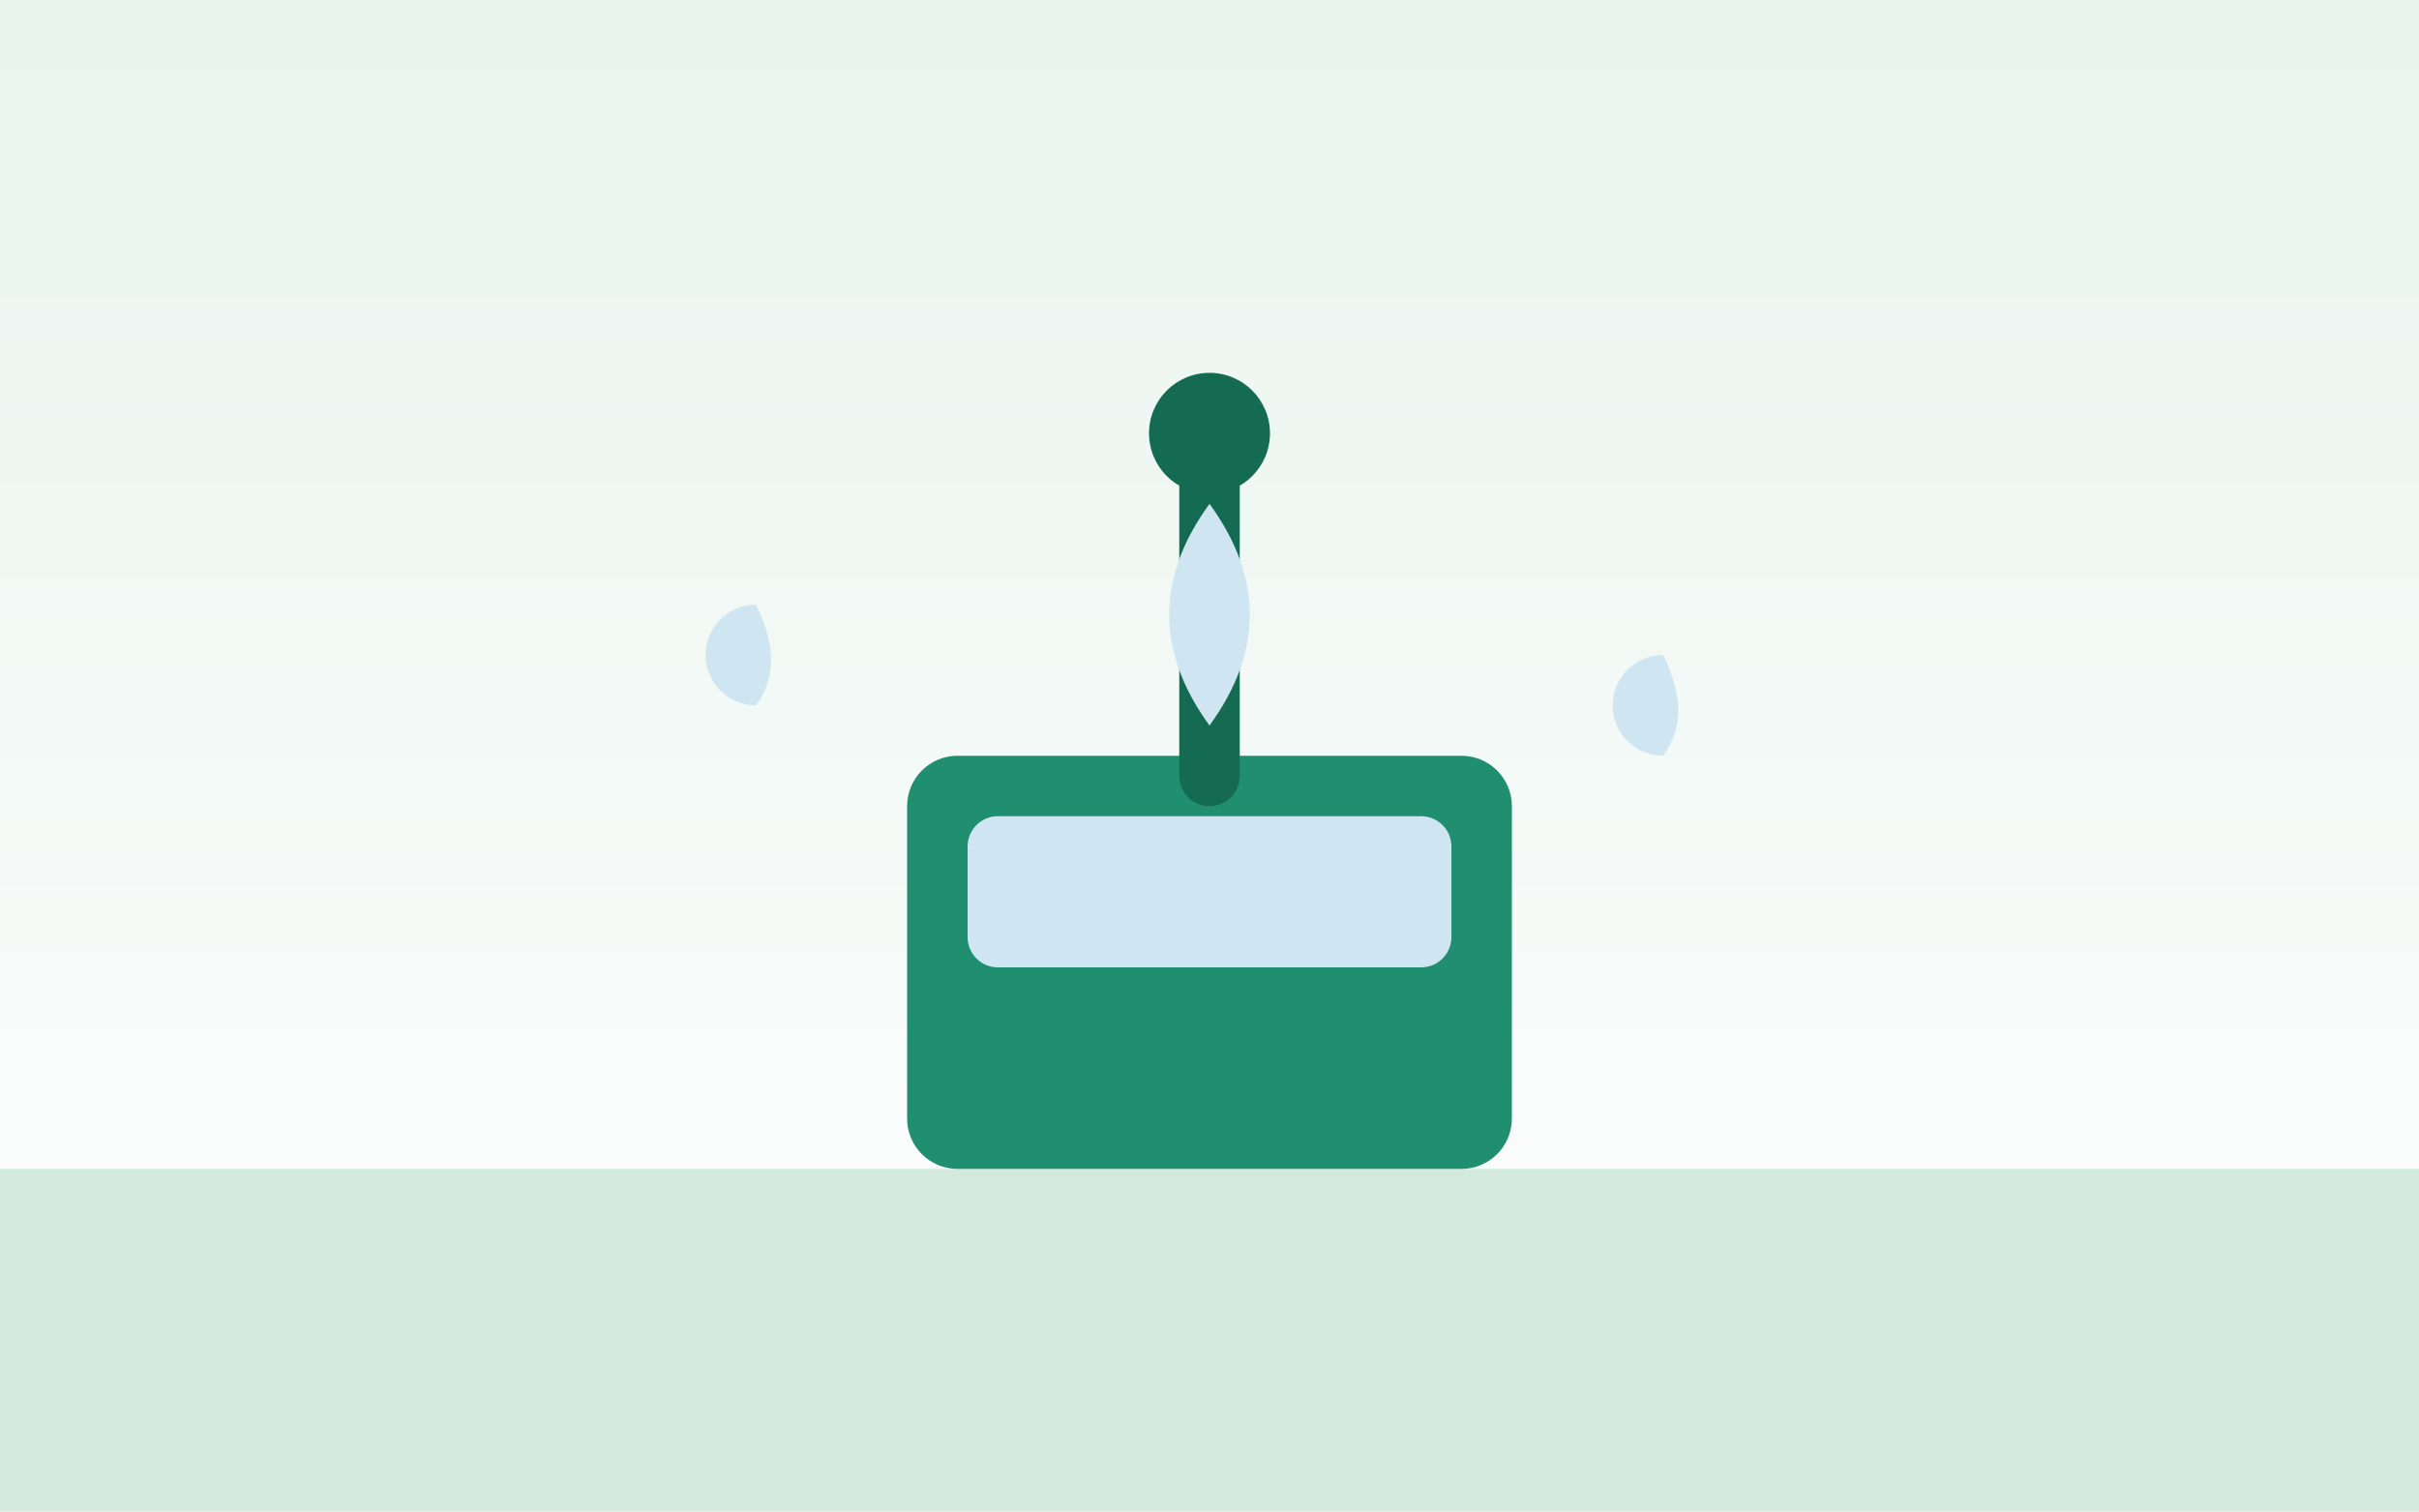
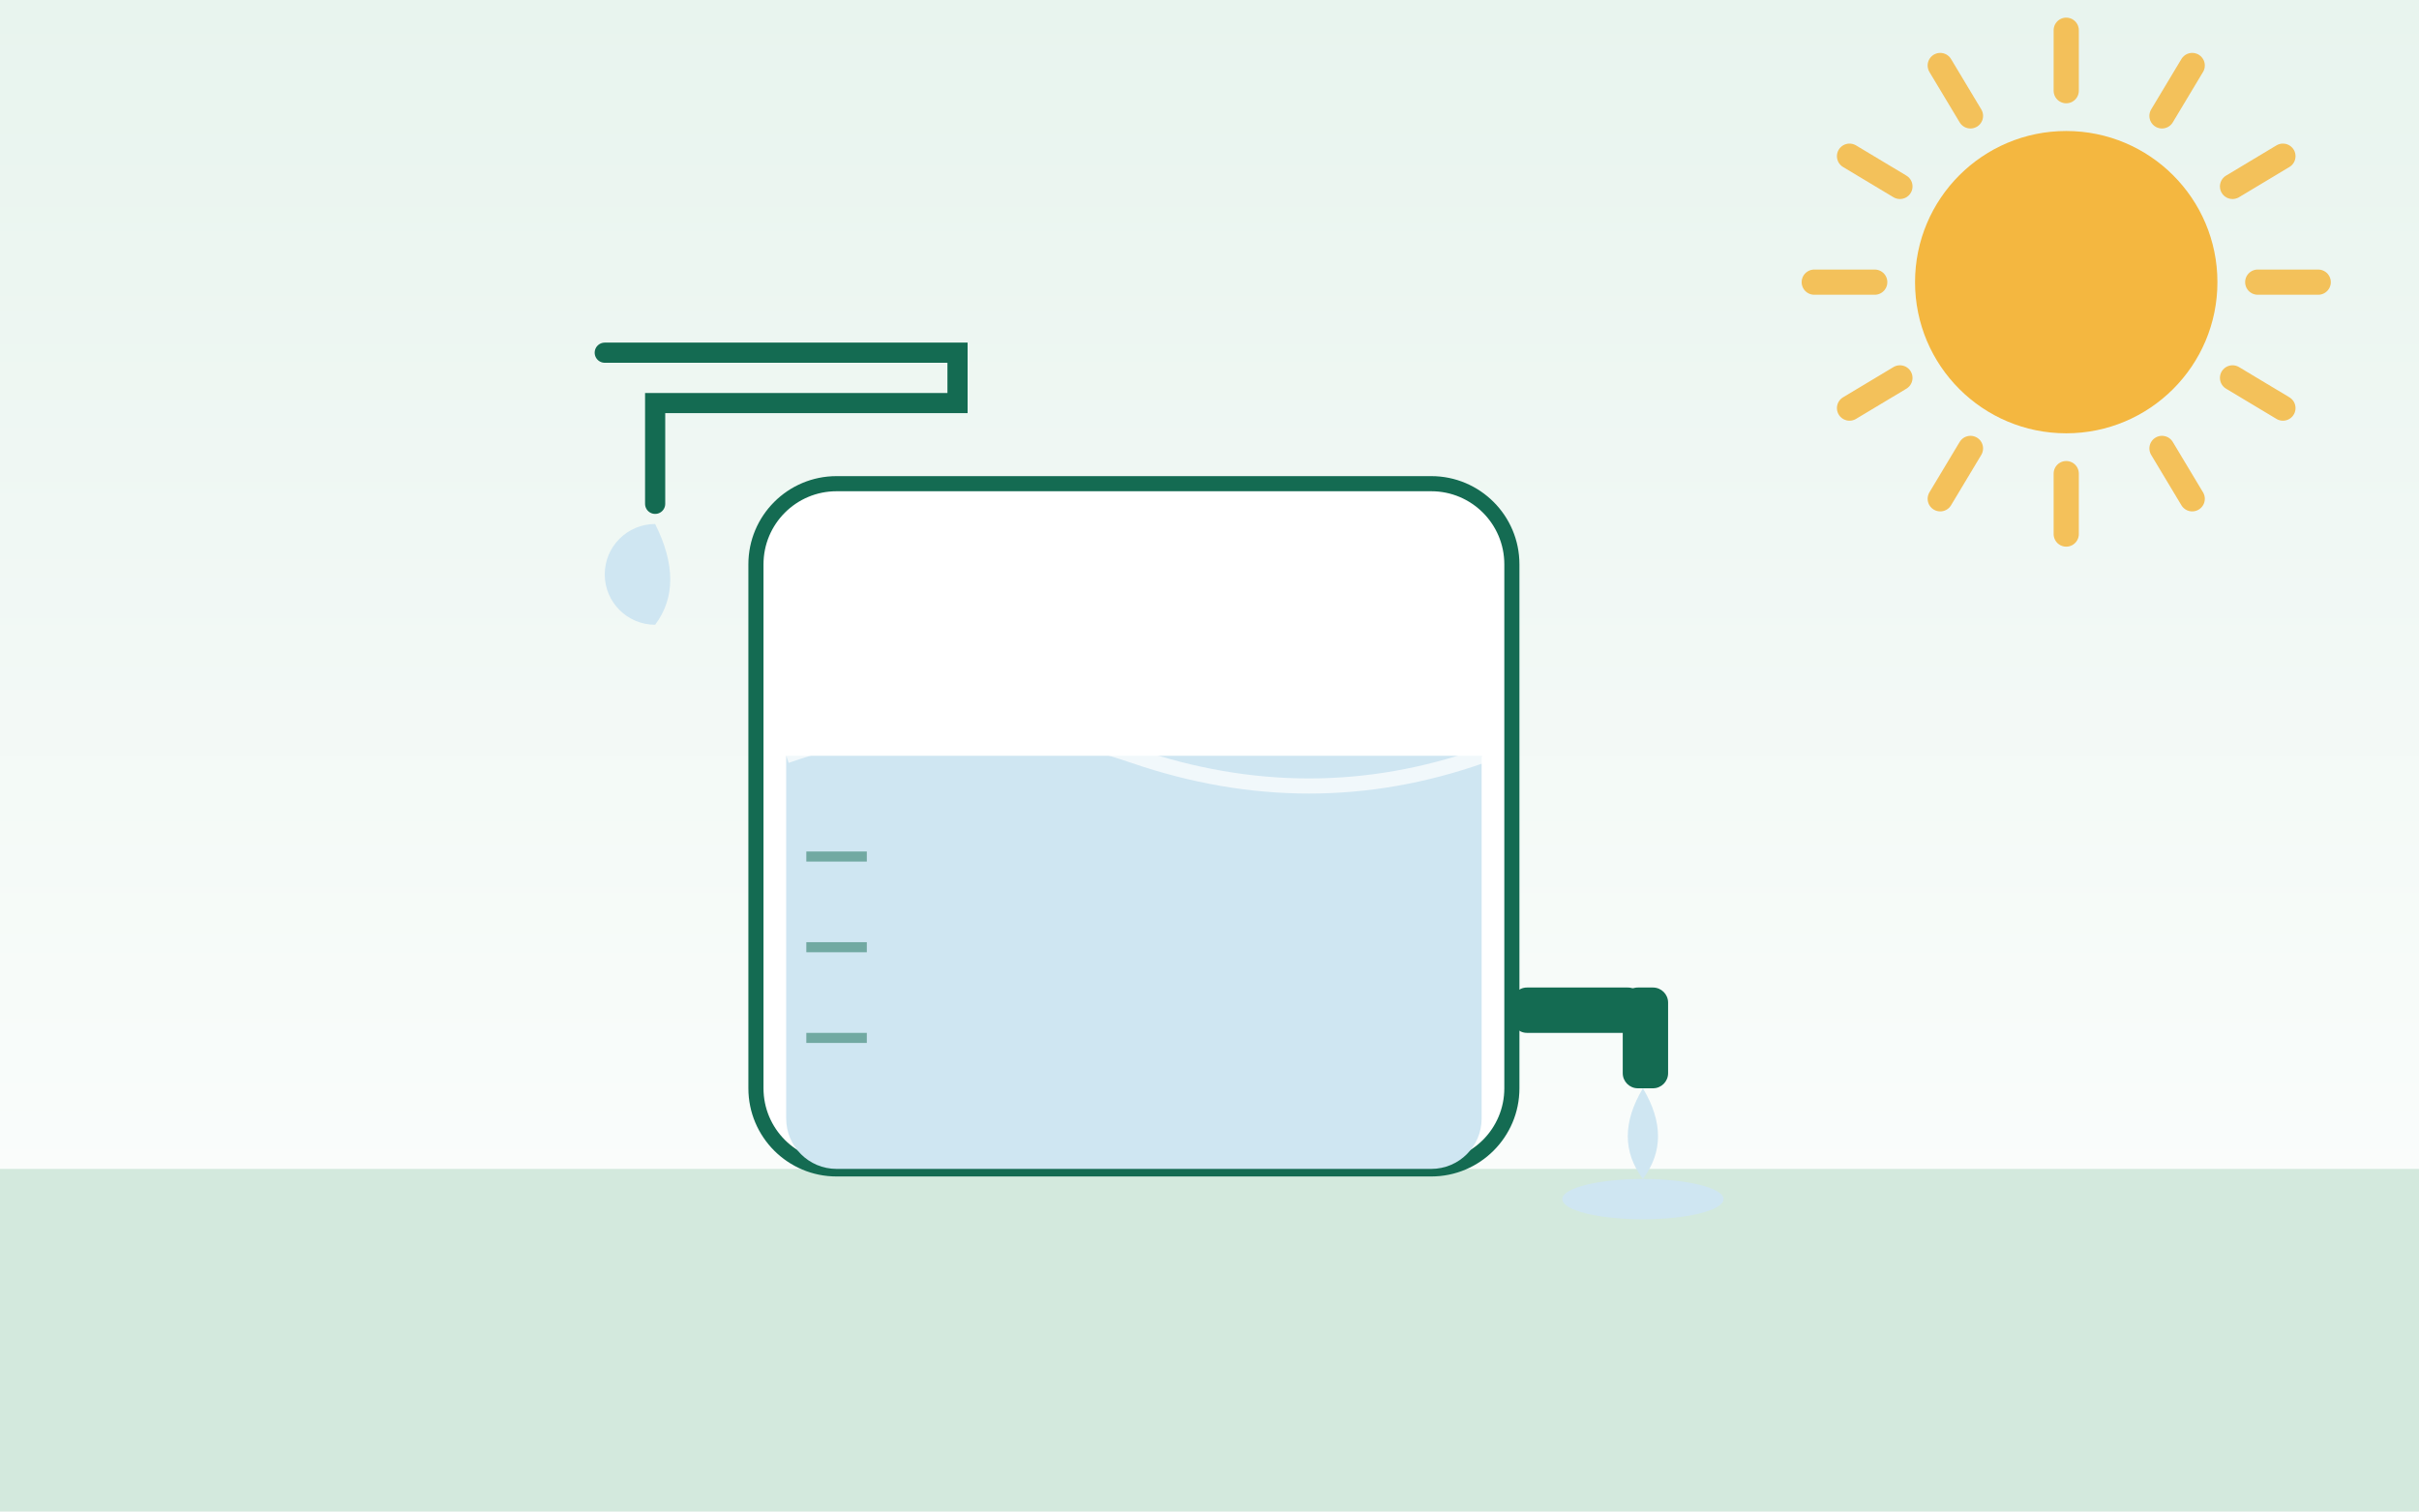
<svg xmlns="http://www.w3.org/2000/svg" viewBox="0 0 480 300" fill="none">
  <defs>
    <linearGradient id="sky" x1="0" y1="0" x2="0" y2="1">
      <stop offset="0" stop-color="#e8f4ee" />
      <stop offset="1" stop-color="#ffffff" />
    </linearGradient>
  </defs>
  <rect width="480" height="300" fill="url(#sky)" />
  <rect x="0" y="232" width="480" height="68" fill="#d3e9dd" />
-   <rect x="180" y="150" width="120" height="82" rx="10" fill="#1f8f6f" />
-   <rect x="192" y="162" width="96" height="30" rx="6" fill="#cfe6f2" />
-   <rect x="234" y="90" width="12" height="70" rx="6" fill="#146b52" />
-   <circle cx="240" cy="86" r="12" fill="#146b52" />
-   <path d="M240 100 q-16 22 0 44 q16 -22 0 -44z" fill="#cfe6f2" />
-   <path d="M150 120 q6 12 0 20 a10 10 0 1 1 0 -20z" fill="#cfe6f2" />
-   <path d="M330 130 q6 12 0 20 a10 10 0 1 1 0 -20z" fill="#cfe6f2" />
+   <line x1="448" y1="56" x2="460" y2="56" stroke="#f4b740" stroke-width="5" stroke-linecap="round" opacity=".85" />
+   <line x1="443" y1="75" x2="453" y2="81" stroke="#f4b740" stroke-width="5" stroke-linecap="round" opacity=".85" />
+   <line x1="429" y1="89" x2="435" y2="99" stroke="#f4b740" stroke-width="5" stroke-linecap="round" opacity=".85" />
+   <line x1="410" y1="94" x2="410" y2="106" stroke="#f4b740" stroke-width="5" stroke-linecap="round" opacity=".85" />
+   <line x1="391" y1="89" x2="385" y2="99" stroke="#f4b740" stroke-width="5" stroke-linecap="round" opacity=".85" />
+   <line x1="377" y1="75" x2="367" y2="81" stroke="#f4b740" stroke-width="5" stroke-linecap="round" opacity=".85" />
+   <line x1="372" y1="56" x2="360" y2="56" stroke="#f4b740" stroke-width="5" stroke-linecap="round" opacity=".85" />
+   <line x1="377" y1="37" x2="367" y2="31" stroke="#f4b740" stroke-width="5" stroke-linecap="round" opacity=".85" />
+   <line x1="391" y1="23" x2="385" y2="13" stroke="#f4b740" stroke-width="5" stroke-linecap="round" opacity=".85" />
+   <line x1="410" y1="18" x2="410" y2="6" stroke="#f4b740" stroke-width="5" stroke-linecap="round" opacity=".85" />
+   <line x1="429" y1="23" x2="435" y2="13" stroke="#f4b740" stroke-width="5" stroke-linecap="round" opacity=".85" />
+   <line x1="443" y1="37" x2="453" y2="31" stroke="#f4b740" stroke-width="5" stroke-linecap="round" opacity=".85" />
+   <circle cx="410" cy="56" r="30" fill="#f4b740" />
+   <rect x="150" y="96" width="150" height="136" rx="16" fill="#ffffff" stroke="#146b52" stroke-width="3" />
+   <path d="M156 150 h138 v72 a10 10 0 0 1 -10 10 h-118 a10 10 0 0 1 -10 -10 z" fill="#cfe6f2" />
+   <path d="M156 150 q34 -12 69 0 t69 0" fill="none" stroke="#ffffff" stroke-width="3" opacity=".7" />
+   <line x1="160" y1="170" x2="172" y2="170" stroke="#146b52" stroke-width="2" opacity=".5" />
+   <line x1="160" y1="188" x2="172" y2="188" stroke="#146b52" stroke-width="2" opacity=".5" />
+   <line x1="160" y1="206" x2="172" y2="206" stroke="#146b52" stroke-width="2" opacity=".5" />
+   <path d="M120 70 h70 v10 h-60 v20" fill="none" stroke="#146b52" stroke-width="4" stroke-linecap="round" />
+   <path d="M130 104 q6 12 0 20 a10 10 0 1 1 0 -20z" fill="#cfe6f2" />
+   <rect x="300" y="196" width="26" height="9" rx="3" fill="#146b52" />
+   <rect x="322" y="196" width="9" height="20" rx="3" fill="#146b52" />
+   <path d="M326 216 q-6 10 0 18 q6 -8 0 -18z" fill="#cfe6f2" />
+   <ellipse cx="326" cy="238" rx="16" ry="4" fill="#cfe6f2" />
</svg>
